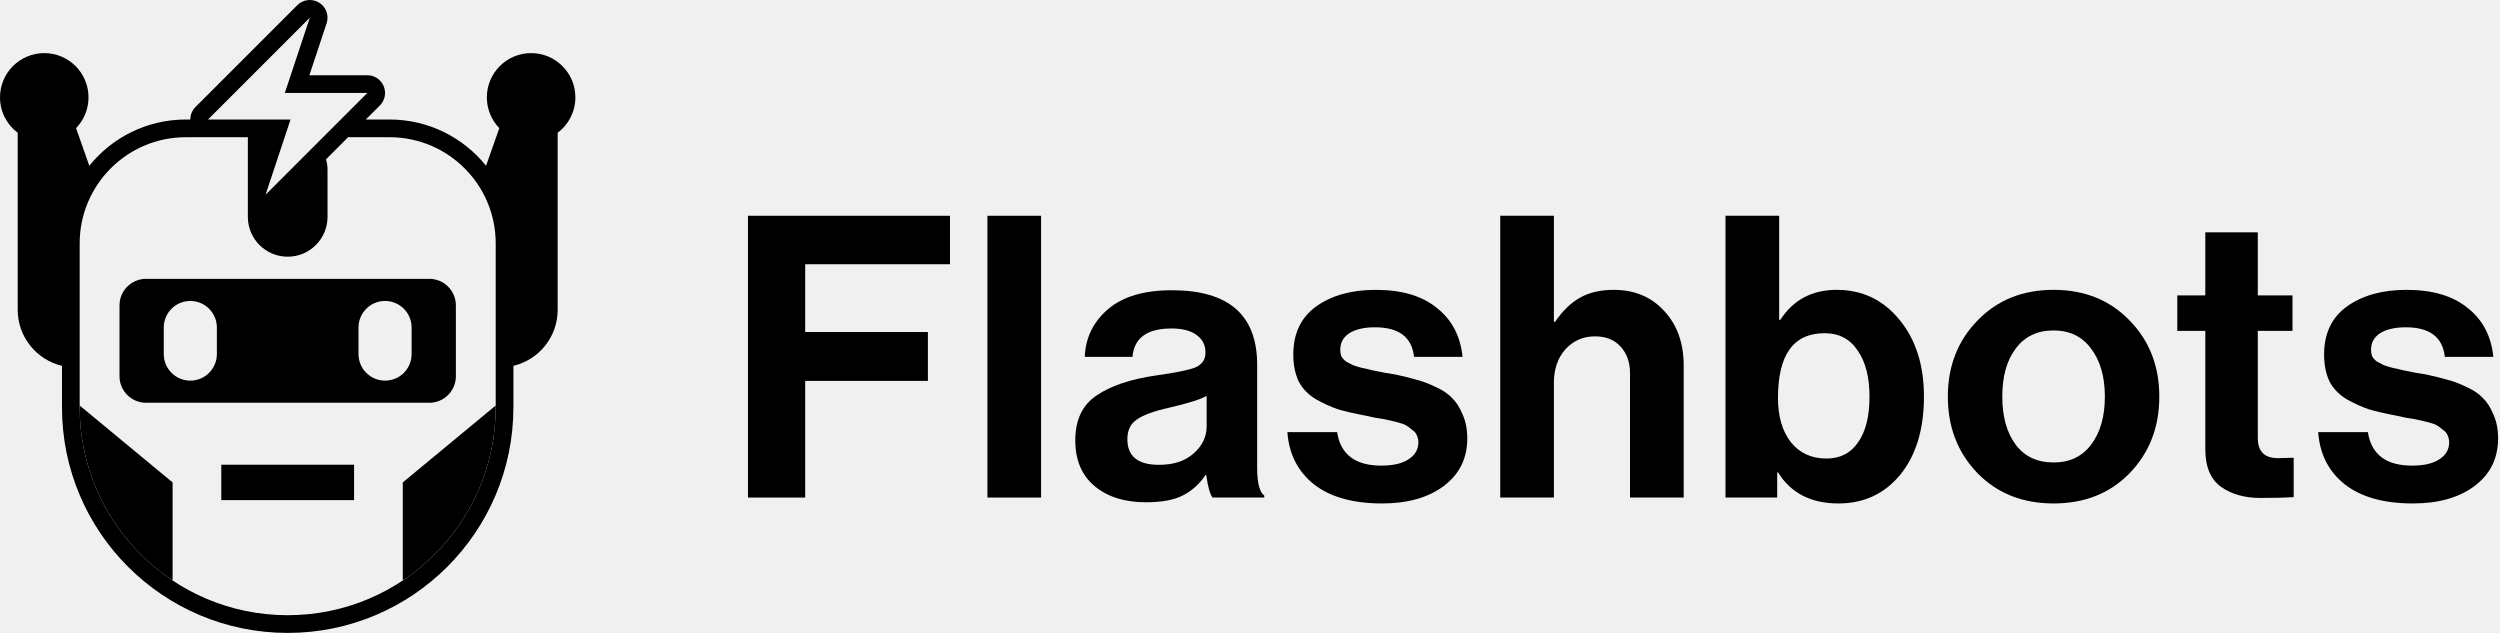
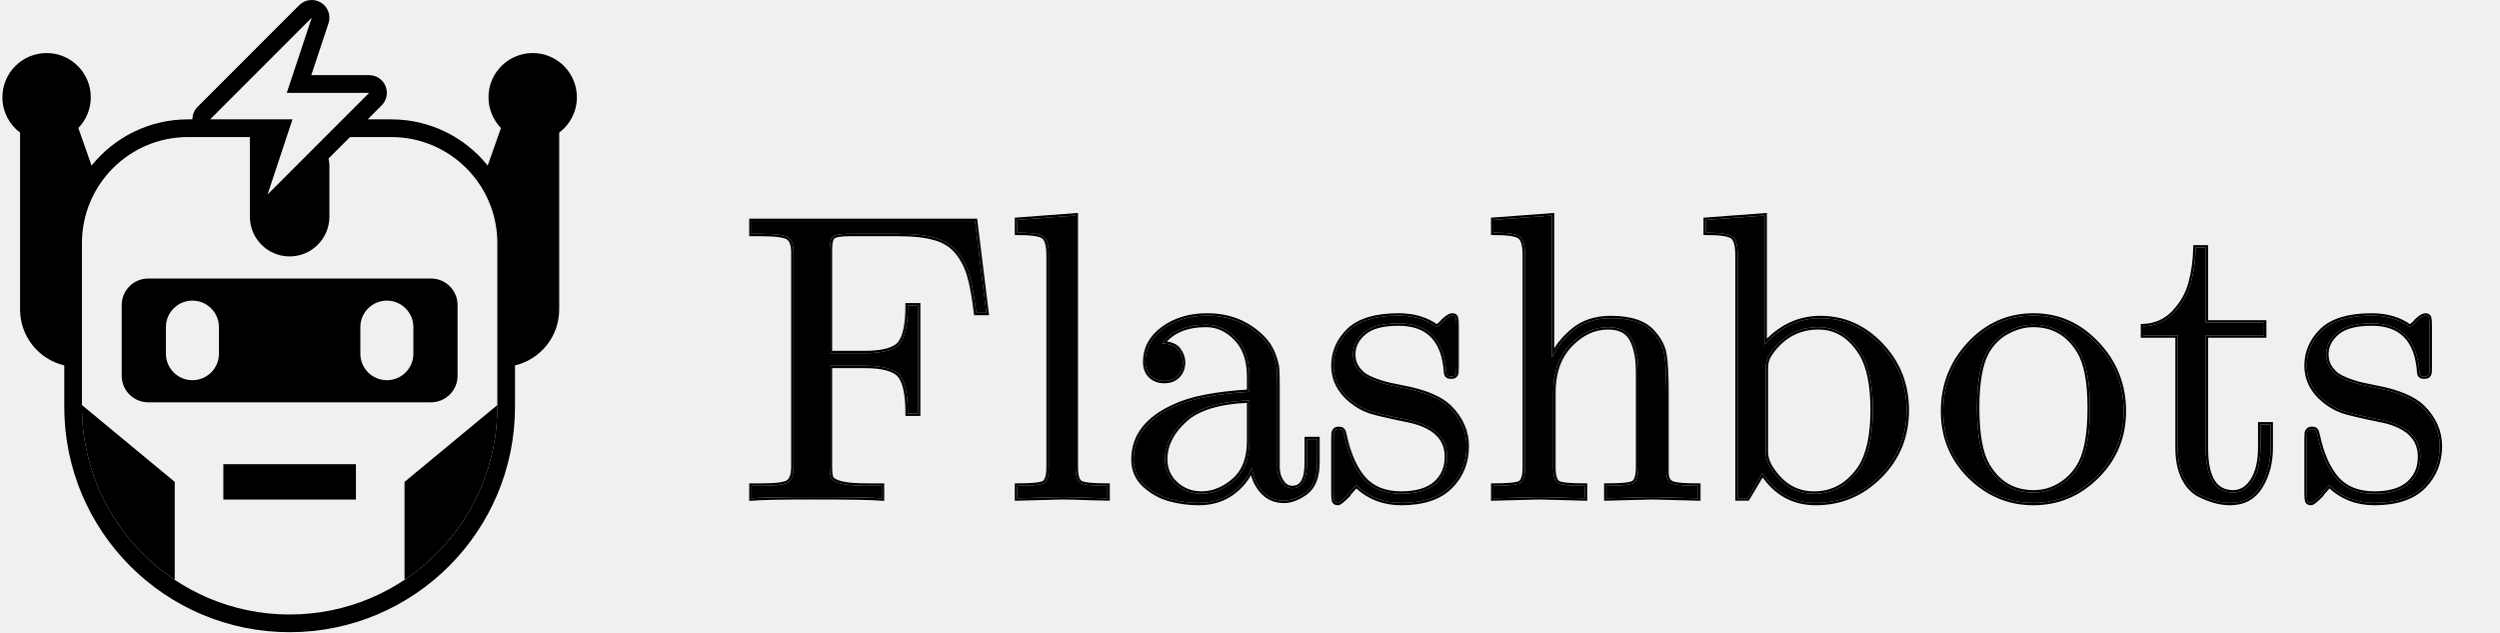
- <svg xmlns="http://www.w3.org/2000/svg" width="474" height="120" viewBox="0 0 474 120" fill="none">
-   <path d="M41.958 88.112H67.133V94.825H41.958V88.112Z" fill="black" />
-   <path fill-rule="evenodd" clip-rule="evenodd" d="M22.657 57.902C22.657 55.121 24.912 52.867 27.692 52.867H81.398C84.179 52.867 86.433 55.121 86.433 57.902V71.329C86.433 74.109 84.179 76.364 81.398 76.364H27.692C24.912 76.364 22.657 74.109 22.657 71.329V57.902ZM67.972 62.098C67.972 59.317 70.226 57.063 73.007 57.063C75.788 57.063 78.042 59.317 78.042 62.098V67.133C78.042 69.914 75.788 72.168 73.007 72.168C70.226 72.168 67.972 69.914 67.972 67.133V62.098ZM36.084 57.063C33.303 57.063 31.049 59.317 31.049 62.098V67.133C31.049 69.914 33.303 72.168 36.084 72.168C38.864 72.168 41.119 69.914 41.119 67.133V62.098C41.119 59.317 38.864 57.063 36.084 57.063Z" fill="black" />
-   <path d="M32.527 109.93C22.017 102.845 15.105 90.831 15.105 77.203V76.885L32.727 91.469V109.93H32.527Z" fill="black" />
-   <path d="M93.986 76.885V77.203C93.986 90.831 87.073 102.845 76.564 109.93H76.364V91.469L93.986 76.885Z" fill="black" />
-   <path fill-rule="evenodd" clip-rule="evenodd" d="M37.067 20.284C36.425 20.926 36.084 21.784 36.084 22.657H35.245C27.839 22.657 21.238 26.082 16.933 31.431L14.422 24.296C15.882 22.788 16.783 20.731 16.783 18.462C16.783 13.827 13.026 10.07 8.392 10.07C3.757 10.07 0 13.827 0 18.462C0 21.21 1.32 23.645 3.357 25.174V58.741C3.357 63.9 6.937 68.222 11.748 69.359V77.203C11.748 100.839 30.909 120 54.545 120C78.182 120 97.343 100.839 97.343 77.203V69.359C102.154 68.222 105.734 63.9 105.734 58.741V25.174C107.771 23.645 109.091 21.21 109.091 18.462C109.091 13.827 105.334 10.07 100.699 10.07C96.065 10.07 92.308 13.827 92.308 18.462C92.308 20.731 93.209 22.788 94.668 24.296L92.158 31.431C87.853 26.082 81.252 22.657 73.846 22.657H69.362L72.024 19.996C72.984 19.036 73.271 17.592 72.751 16.338C72.232 15.084 71.008 14.266 69.65 14.266H58.656L61.927 4.414C62.417 2.938 61.828 1.318 60.504 0.5C59.18 -0.317 57.468 -0.117 56.368 0.983L37.067 20.284ZM35.245 26.014H39.435L39.441 26.014L46.993 26.014V36.874C46.992 36.907 46.992 36.939 46.993 36.971V41.119C46.993 45.29 50.374 48.671 54.545 48.671C58.717 48.671 62.098 45.29 62.098 41.119V32.175C62.098 31.49 62 30.829 61.816 30.203L66.006 26.014H73.846C84.969 26.014 93.986 35.031 93.986 46.154V77.203C93.986 98.985 76.328 116.643 54.545 116.643C32.763 116.643 15.105 98.985 15.105 77.203V46.154C15.105 35.031 24.122 26.014 35.245 26.014ZM58.741 3.357L39.441 22.657H55.086L50.35 36.923L69.65 17.622H54.005L58.741 3.357Z" fill="black" />
-   <path d="M141.818 94.334V40.909H180.116V50.1H152.664V62.952H175.927V72.217H152.664V94.334H141.818Z" fill="black" />
-   <path d="M187.216 94.334V40.909H197.388V94.334H187.216Z" fill="black" />
-   <path d="M229.905 94.334C229.406 93.686 229.007 92.267 228.708 90.075H228.558C227.461 91.719 226.065 92.989 224.369 93.885C222.674 94.782 220.305 95.23 217.263 95.23C213.224 95.23 209.983 94.209 207.539 92.167C205.096 90.125 203.874 87.235 203.874 83.499C203.874 79.614 205.22 76.775 207.913 74.981C210.606 73.138 214.396 71.868 219.283 71.171C222.873 70.672 225.317 70.174 226.613 69.676C227.91 69.128 228.558 68.182 228.558 66.837C228.558 65.442 228.01 64.346 226.913 63.549C225.816 62.702 224.22 62.279 222.125 62.279C217.488 62.279 215.019 64.072 214.72 67.659H205.669C205.819 64.022 207.29 61.009 210.083 58.618C212.875 56.227 216.914 55.031 222.2 55.031C232.972 55.031 238.357 59.739 238.357 69.153V88.655C238.357 91.544 238.806 93.313 239.704 93.96V94.334H229.905ZM219.732 88.132C222.524 88.132 224.719 87.41 226.314 85.965C227.96 84.521 228.783 82.802 228.783 80.809V75.056C227.686 75.704 225.317 76.451 221.677 77.298C218.784 77.945 216.74 78.692 215.543 79.539C214.346 80.336 213.748 81.582 213.748 83.275C213.748 86.513 215.742 88.132 219.732 88.132Z" fill="black" />
-   <path d="M262.041 95.455C256.556 95.455 252.267 94.259 249.175 91.868C246.084 89.427 244.388 86.115 244.089 81.93H253.514C254.162 86.164 256.955 88.281 261.891 88.281C264.135 88.281 265.856 87.883 267.053 87.086C268.299 86.289 268.923 85.218 268.923 83.873C268.923 83.375 268.823 82.927 268.624 82.528C268.474 82.13 268.175 81.781 267.726 81.482C267.327 81.133 266.953 80.859 266.604 80.66C266.305 80.461 265.756 80.262 264.958 80.062C264.16 79.863 263.537 79.714 263.088 79.614C262.689 79.514 261.966 79.39 260.919 79.24C259.922 79.041 259.224 78.892 258.825 78.792C256.73 78.394 255.01 77.995 253.663 77.597C252.367 77.148 250.996 76.526 249.549 75.729C248.103 74.882 247.006 73.761 246.258 72.366C245.56 70.922 245.211 69.203 245.211 67.21C245.211 63.225 246.657 60.187 249.549 58.095C252.492 56.003 256.256 54.956 260.844 54.956C265.781 54.956 269.646 56.102 272.438 58.394C275.281 60.635 276.901 63.724 277.3 67.659H268.1C267.701 63.923 265.233 62.055 260.695 62.055C258.65 62.055 257.029 62.428 255.833 63.176C254.686 63.923 254.112 64.969 254.112 66.314C254.112 66.762 254.187 67.186 254.337 67.584C254.536 67.933 254.835 68.257 255.234 68.555C255.683 68.805 256.107 69.029 256.506 69.228C256.905 69.377 257.478 69.552 258.226 69.751C258.974 69.9 259.623 70.05 260.171 70.199C260.72 70.299 261.468 70.448 262.415 70.648C263.363 70.797 264.111 70.922 264.659 71.021C266.255 71.37 267.551 71.694 268.549 71.993C269.596 72.242 270.793 72.69 272.139 73.338C273.486 73.935 274.533 74.633 275.281 75.43C276.079 76.177 276.752 77.223 277.3 78.568C277.899 79.863 278.198 81.382 278.198 83.126C278.198 86.912 276.702 89.925 273.71 92.167C270.768 94.359 266.878 95.455 262.041 95.455Z" fill="black" />
-   <path d="M294.618 40.909V61.009H294.842C296.289 58.917 297.859 57.397 299.555 56.451C301.3 55.455 303.445 54.956 305.988 54.956C309.927 54.956 313.119 56.301 315.562 58.991C318.006 61.632 319.227 65.069 319.227 69.303V94.334H309.055V70.797C309.055 68.705 308.456 67.011 307.259 65.716C306.112 64.421 304.492 63.773 302.397 63.773C300.153 63.773 298.283 64.595 296.787 66.239C295.341 67.883 294.618 70 294.618 72.59V94.334H284.445V40.909H294.618Z" fill="black" />
-   <path d="M348.549 95.455C343.363 95.455 339.548 93.487 337.104 89.552H336.955V94.334H327.156V40.909H337.329V60.635H337.553C339.997 56.849 343.562 54.956 348.25 54.956C353.087 54.956 357.051 56.849 360.143 60.635C363.235 64.371 364.781 69.228 364.781 75.206C364.781 81.382 363.285 86.314 360.293 90C357.301 93.636 353.386 95.455 348.549 95.455ZM346.305 86.936C348.898 86.936 350.893 85.915 352.289 83.873C353.735 81.831 354.458 78.942 354.458 75.206C354.458 71.519 353.71 68.605 352.214 66.463C350.768 64.272 348.674 63.176 345.931 63.176C340.047 63.176 337.104 67.26 337.104 75.43C337.104 78.966 337.927 81.781 339.573 83.873C341.218 85.915 343.462 86.936 346.305 86.936Z" fill="black" />
-   <path d="M403.795 89.701C400.055 93.537 395.242 95.455 389.358 95.455C383.474 95.455 378.662 93.537 374.922 89.701C371.182 85.816 369.311 80.984 369.311 75.206C369.311 69.427 371.182 64.62 374.922 60.785C378.662 56.899 383.474 54.956 389.358 54.956C395.242 54.956 400.055 56.899 403.795 60.785C407.535 64.62 409.405 69.427 409.405 75.206C409.405 80.984 407.535 85.816 403.795 89.701ZM389.358 87.684C392.4 87.684 394.769 86.563 396.464 84.321C398.209 82.03 399.082 78.991 399.082 75.206C399.082 71.42 398.209 68.381 396.464 66.09C394.769 63.798 392.4 62.653 389.358 62.653C386.266 62.653 383.873 63.798 382.177 66.09C380.482 68.331 379.634 71.37 379.634 75.206C379.634 78.991 380.482 82.03 382.177 84.321C383.873 86.563 386.266 87.684 389.358 87.684Z" fill="black" />
-   <path d="M412.817 62.727V56.003H418.128V44.047H428.076V56.003H434.659V62.727H428.076V83.051C428.076 85.592 429.348 86.862 431.891 86.862L434.883 86.787V94.259C433.337 94.359 431.218 94.409 428.525 94.409C425.583 94.409 423.115 93.711 421.12 92.316C419.125 90.872 418.128 88.506 418.128 85.218V62.727H412.817Z" fill="black" />
-   <path d="M457.479 95.455C451.994 95.455 447.705 94.259 444.613 91.868C441.521 89.427 439.826 86.115 439.527 81.93H448.952C449.6 86.164 452.393 88.281 457.329 88.281C459.573 88.281 461.294 87.883 462.491 87.086C463.737 86.289 464.361 85.218 464.361 83.873C464.361 83.375 464.261 82.927 464.061 82.528C463.912 82.13 463.613 81.781 463.164 81.482C462.765 81.133 462.391 80.859 462.042 80.66C461.743 80.461 461.194 80.262 460.396 80.062C459.598 79.863 458.975 79.714 458.526 79.614C458.127 79.514 457.404 79.39 456.357 79.24C455.36 79.041 454.661 78.892 454.263 78.792C452.168 78.394 450.448 77.995 449.101 77.597C447.805 77.148 446.433 76.526 444.987 75.729C443.541 74.882 442.444 73.761 441.696 72.366C440.998 70.922 440.649 69.203 440.649 67.21C440.649 63.225 442.095 60.187 444.987 58.095C447.929 56.003 451.694 54.956 456.282 54.956C461.219 54.956 465.084 56.102 467.876 58.394C470.719 60.635 472.339 63.724 472.738 67.659H463.538C463.139 63.923 460.67 62.055 456.133 62.055C454.088 62.055 452.467 62.428 451.27 63.176C450.124 63.923 449.55 64.969 449.55 66.314C449.55 66.762 449.625 67.186 449.775 67.584C449.974 67.933 450.273 68.257 450.672 68.555C451.121 68.805 451.545 69.029 451.944 69.228C452.343 69.377 452.916 69.552 453.664 69.751C454.412 69.9 455.06 70.05 455.609 70.199C456.157 70.299 456.905 70.448 457.853 70.648C458.8 70.797 459.548 70.922 460.097 71.021C461.693 71.37 462.989 71.694 463.987 71.993C465.034 72.242 466.231 72.69 467.577 73.338C468.923 73.935 469.971 74.633 470.719 75.43C471.517 76.177 472.19 77.223 472.738 78.568C473.337 79.863 473.636 81.382 473.636 83.126C473.636 86.912 472.14 89.925 469.148 92.167C466.206 94.359 462.316 95.455 457.479 95.455Z" fill="black" />
+ <svg xmlns="http://www.w3.org/2000/svg" width="522" height="132" viewBox="0 0 522 132" fill="none">
+   <path d="M46.654 96.923H74.346V104.308H46.654V96.923Z" fill="black" />
+   <path fill-rule="evenodd" clip-rule="evenodd" d="M25.423 63.693C25.423 60.634 27.903 58.154 30.962 58.154H90.038C93.097 58.154 95.577 60.634 95.577 63.693V78.462C95.577 81.52 93.097 84 90.038 84H30.962C27.903 84 25.423 81.52 25.423 78.462V63.693ZM75.269 68.308C75.269 65.249 77.749 62.769 80.808 62.769C83.867 62.769 86.346 65.249 86.346 68.308V73.846C86.346 76.905 83.867 79.385 80.808 79.385C77.749 79.385 75.269 76.905 75.269 73.846V68.308ZM40.192 62.769C37.133 62.769 34.654 65.249 34.654 68.308V73.846C34.654 76.905 37.133 79.385 40.192 79.385C43.251 79.385 45.731 76.905 45.731 73.846V68.308C45.731 65.249 43.251 62.769 40.192 62.769Z" fill="black" />
+   <path d="M36.28 120.923C24.719 113.13 17.115 99.915 17.115 84.923V84.573L36.5 100.616V120.923H36.28Z" fill="black" />
+   <path d="M103.885 84.573V84.923C103.885 99.915 96.281 113.13 84.72 120.923H84.5V100.616L103.885 84.573Z" fill="black" />
+   <path fill-rule="evenodd" clip-rule="evenodd" d="M41.274 22.312C40.568 23.018 40.192 23.963 40.192 24.923H39.269C31.123 24.923 23.862 28.691 19.126 34.574L16.365 26.726C17.97 25.066 18.962 22.805 18.962 20.308C18.962 15.21 14.829 11.077 9.731 11.077C4.633 11.077 0.5 15.21 0.5 20.308C0.5 23.331 1.952 26.01 4.192 27.692V64.615C4.192 70.29 8.131 75.044 13.423 76.294V84.923C13.423 110.923 34.5 132 60.5 132C86.5 132 107.577 110.923 107.577 84.923V76.294C112.869 75.044 116.808 70.29 116.808 64.615V27.692C119.048 26.01 120.5 23.331 120.5 20.308C120.5 15.21 116.367 11.077 111.269 11.077C106.171 11.077 102.038 15.21 102.038 20.308C102.038 22.805 103.03 25.066 104.635 26.726L101.874 34.574C97.138 28.691 89.877 24.923 81.731 24.923H76.799L79.726 21.996C80.782 20.94 81.098 19.352 80.527 17.972C79.955 16.592 78.609 15.692 77.115 15.692H65.022L68.62 4.856C69.159 3.232 68.511 1.449 67.055 0.55C65.598 -0.349 63.715 -0.129 62.505 1.082L41.274 22.312ZM39.269 28.616H43.879L43.885 28.616L52.192 28.616V40.562C52.192 40.597 52.192 40.633 52.192 40.668V45.231C52.192 49.819 55.912 53.539 60.5 53.539C65.088 53.539 68.808 49.819 68.808 45.231V34.692C68.808 34.144 68.745 33.609 68.625 33.097L73.106 28.616H81.731C93.966 28.616 103.885 38.534 103.885 50.769V84.923C103.885 108.884 84.461 128.308 60.5 128.308C36.539 128.308 17.115 108.884 17.115 84.923V50.769C17.115 38.534 27.034 28.616 39.269 28.616ZM65.115 3.692L43.885 24.923H61.095L55.885 40.615L77.115 19.385H59.905L65.115 3.692Z" fill="black" />
+   <mask id="path-6-outside-1_33_4085" maskUnits="userSpaceOnUse" x="156" y="44" width="355" height="62" fill="black">
+     <rect fill="white" x="156" y="44" width="355" height="62" />
+     <path d="M157 104.044V101.427H159.034C162.107 101.427 163.989 101.177 164.681 100.679C165.401 100.152 165.76 99.058 165.76 97.396V52.812C165.76 51.177 165.401 50.111 164.681 49.612C163.961 49.086 162.079 48.823 159.034 48.823H157V46.163H203.667L206.033 65.319H203.916C203.528 62.078 203.072 59.543 202.546 57.715C202.047 55.859 201.217 54.197 200.055 52.729C198.892 51.26 197.328 50.249 195.363 49.695C193.425 49.114 190.865 48.823 187.682 48.823H177.469C175.531 48.823 174.355 49.031 173.939 49.446C173.524 49.834 173.317 50.762 173.317 52.23V73.754H180.624C184.471 73.754 186.935 73.061 188.014 71.676C189.094 70.291 189.633 67.659 189.633 63.781H191.751V86.344H189.633C189.633 82.438 189.094 79.806 188.014 78.449C186.935 77.064 184.471 76.371 180.624 76.371H173.317V97.313C173.317 98.504 173.414 99.335 173.607 99.806C173.801 100.249 174.493 100.637 175.683 100.97C176.873 101.274 178.769 101.427 181.371 101.427H184.195V104.044C182.146 103.878 177.386 103.795 169.912 103.795C163.297 103.795 158.993 103.878 157 104.044Z" />
+     <path d="M212.469 104.044V101.427C215.486 101.427 217.34 101.247 218.032 100.886C218.724 100.499 219.07 99.391 219.07 97.562V53.31C219.07 51.205 218.696 49.889 217.949 49.363C217.229 48.837 215.402 48.574 212.469 48.574V45.914L224.675 45V97.562C224.675 99.391 225.035 100.499 225.754 100.886C226.474 101.247 228.329 101.427 231.318 101.427V104.044C230.626 104.044 229.56 104.017 228.121 103.961C226.682 103.906 225.436 103.864 224.384 103.837C223.332 103.809 222.502 103.795 221.893 103.795C221.229 103.795 218.087 103.878 212.469 104.044Z" />
+     <path d="M236.798 95.942C236.798 91.122 239.635 87.438 245.31 84.889C248.714 83.255 253.932 82.23 260.962 81.814V78.698C260.962 75.18 260.035 72.493 258.18 70.637C256.353 68.754 254.278 67.812 251.952 67.812C247.801 67.812 244.728 69.114 242.735 71.718C244.424 71.773 245.572 72.23 246.181 73.089C246.79 73.92 247.095 74.765 247.095 75.623C247.095 76.759 246.735 77.701 246.015 78.449C245.323 79.169 244.382 79.529 243.192 79.529C242.057 79.529 241.116 79.183 240.369 78.49C239.622 77.77 239.248 76.787 239.248 75.54C239.248 72.77 240.493 70.471 242.985 68.643C245.503 66.814 248.548 65.9 252.119 65.9C256.769 65.9 260.644 67.465 263.744 70.596C264.712 71.565 265.432 72.673 265.903 73.92C266.401 75.166 266.678 76.205 266.733 77.036C266.788 77.839 266.816 79.044 266.816 80.651V97.645C266.816 97.978 266.871 98.421 266.982 98.975C267.093 99.529 267.397 100.166 267.896 100.886C268.421 101.579 269.113 101.925 269.971 101.925C272.02 101.925 273.03 100.111 273.002 96.482V91.704H275.161V96.482C275.161 99.501 274.359 101.607 272.753 102.798C271.175 103.961 269.653 104.543 268.186 104.543C266.304 104.543 264.768 103.85 263.578 102.465C262.387 101.08 261.709 99.446 261.543 97.562C260.685 99.723 259.274 101.51 257.308 102.922C255.371 104.308 253.073 105 250.416 105C248.368 105 246.375 104.737 244.438 104.211C242.528 103.712 240.77 102.756 239.165 101.344C237.587 99.903 236.798 98.103 236.798 95.942ZM243.358 95.859C243.358 97.964 244.106 99.695 245.6 101.053C247.095 102.41 248.894 103.089 250.998 103.089C253.378 103.089 255.634 102.175 257.765 100.346C259.896 98.49 260.962 95.748 260.962 92.119V83.601C254.679 83.823 250.167 85.194 247.427 87.715C244.714 90.208 243.358 92.922 243.358 95.859Z" />
+     <path d="M278.566 102.922V91.704C278.566 91.067 278.58 90.637 278.607 90.416C278.635 90.194 278.732 90 278.898 89.834C279.064 89.668 279.313 89.585 279.645 89.585C280.033 89.585 280.296 89.668 280.434 89.834C280.6 90 280.739 90.402 280.849 91.039C281.707 94.945 283.05 97.936 284.877 100.014C286.731 102.064 289.333 103.089 292.682 103.089C295.865 103.089 298.259 102.382 299.865 100.97C301.47 99.557 302.273 97.687 302.273 95.36C302.273 91.205 299.325 88.601 293.429 87.549C290.025 86.856 287.617 86.288 286.205 85.845C284.793 85.374 283.465 84.626 282.219 83.601C279.784 81.607 278.566 79.197 278.566 76.371C278.566 73.546 279.631 71.094 281.763 69.017C283.922 66.939 287.381 65.9 292.142 65.9C295.325 65.9 297.996 66.704 300.155 68.31C300.792 67.812 301.276 67.355 301.608 66.939C302.356 66.247 302.923 65.9 303.311 65.9C303.754 65.9 304.016 66.053 304.1 66.357C304.183 66.634 304.224 67.175 304.224 67.978V76.537C304.224 77.175 304.21 77.604 304.183 77.826C304.155 78.047 304.058 78.241 303.892 78.407C303.726 78.546 303.463 78.615 303.103 78.615C302.466 78.615 302.134 78.352 302.107 77.826C301.664 70.956 298.342 67.521 292.142 67.521C288.793 67.521 286.371 68.172 284.877 69.474C283.382 70.748 282.635 72.258 282.635 74.003C282.635 74.972 282.856 75.831 283.299 76.579C283.769 77.299 284.295 77.881 284.877 78.324C285.485 78.74 286.344 79.155 287.451 79.571C288.558 79.959 289.444 80.222 290.108 80.36C290.8 80.499 291.796 80.706 293.097 80.983C297.637 81.842 300.861 83.2 302.771 85.055C305.151 87.438 306.342 90.139 306.342 93.158C306.342 96.51 305.207 99.321 302.937 101.593C300.667 103.864 297.249 105 292.682 105C289.001 105 285.873 103.767 283.299 101.302C282.967 101.634 282.676 101.953 282.427 102.258C282.178 102.535 281.998 102.729 281.887 102.839C281.804 102.95 281.749 103.047 281.721 103.13C281.693 103.186 281.652 103.241 281.597 103.296C280.462 104.432 279.756 105 279.479 105C279.036 105 278.773 104.848 278.69 104.543C278.607 104.266 278.566 103.726 278.566 102.922Z" />
+     <path d="M311.946 104.044V101.427C314.963 101.427 316.818 101.247 317.51 100.886C318.202 100.499 318.548 99.391 318.548 97.562V53.31C318.548 51.205 318.174 49.889 317.427 49.363C316.707 48.837 314.88 48.574 311.946 48.574V45.914L324.153 45V74.585H324.236C325.149 72.535 326.63 70.665 328.678 68.975C330.727 67.285 333.328 66.441 336.484 66.441C340.746 66.441 343.722 67.493 345.41 69.598C346.656 71.011 347.403 72.507 347.652 74.086C347.929 75.665 348.067 78.504 348.067 82.604V98.85C348.123 100.042 348.607 100.776 349.521 101.053C350.434 101.302 352.164 101.427 354.71 101.427V104.044C348.926 103.878 345.742 103.795 345.161 103.795C344.718 103.795 341.521 103.878 335.57 104.044V101.427C338.587 101.427 340.442 101.247 341.134 100.886C341.854 100.499 342.213 99.391 342.213 97.562V77.742C342.213 74.862 341.771 72.576 340.885 70.886C339.999 69.169 338.338 68.31 335.903 68.31C332.969 68.31 330.325 69.543 327.973 72.008C325.62 74.474 324.444 77.784 324.444 81.939V97.562C324.444 99.391 324.79 100.499 325.481 100.886C326.201 101.247 328.056 101.427 331.045 101.427V104.044C325.26 103.878 322.091 103.795 321.537 103.795C321.094 103.795 317.897 103.878 311.946 104.044Z" />
+     <path d="M356.33 48.574V45.914L368.578 45V71.967C371.871 68.283 375.76 66.441 380.244 66.441C385.116 66.441 389.337 68.31 392.907 72.05C396.478 75.79 398.263 80.332 398.263 85.679C398.263 91.08 396.395 95.651 392.658 99.391C388.922 103.13 384.465 105 379.289 105C374.584 105 370.875 102.922 368.162 98.767C366.169 102.23 365.145 103.989 365.09 104.044H362.973V53.31C362.973 51.205 362.599 49.889 361.852 49.363C361.104 48.837 359.264 48.574 356.33 48.574ZM368.827 94.363C368.827 95.554 369.228 96.745 370.031 97.936C372.273 101.371 375.22 103.089 378.874 103.089C378.902 103.089 378.929 103.089 378.957 103.089C382.915 103.089 386.126 101.274 388.589 97.645C390.333 94.931 391.205 90.914 391.205 85.596C391.205 80.332 390.389 76.385 388.755 73.754C386.486 70.125 383.51 68.31 379.829 68.31C375.677 68.31 372.328 70.125 369.782 73.754C369.145 74.668 368.827 75.693 368.827 76.828V94.363Z" />
+     <path d="M411.508 99.474C407.771 95.762 405.903 91.219 405.903 85.845C405.903 80.443 407.729 75.776 411.383 71.842C415.064 67.881 419.534 65.9 424.793 65.9C429.942 65.9 434.356 67.867 438.038 71.801C441.747 75.706 443.601 80.388 443.601 85.845C443.601 91.191 441.733 95.72 437.996 99.432C434.287 103.144 429.859 105 424.71 105C419.673 105 415.272 103.158 411.508 99.474ZM412.961 85.139C412.961 90.651 413.68 94.654 415.12 97.147C417.334 100.942 420.559 102.839 424.793 102.839C426.897 102.839 428.821 102.272 430.564 101.136C432.336 100 433.706 98.477 434.675 96.565C435.92 94.072 436.543 90.263 436.543 85.139C436.543 79.681 435.796 75.748 434.301 73.338C432.087 69.654 428.89 67.812 424.71 67.812C422.884 67.812 421.071 68.296 419.271 69.266C417.5 70.208 416.075 71.621 414.995 73.504C413.639 75.997 412.961 79.875 412.961 85.139Z" />
+     <path d="M447.67 70.014V68.144C450.272 68.033 452.431 67.064 454.147 65.236C455.891 63.38 457.053 61.316 457.634 59.044C458.243 56.773 458.575 54.321 458.631 51.69H460.748V67.355H472.913V70.014H460.748V93.657C460.748 99.778 462.658 102.839 466.478 102.839C468.111 102.839 469.467 102.008 470.547 100.346C471.626 98.657 472.166 96.316 472.166 93.324V88.629H474.283V93.49C474.283 96.565 473.577 99.252 472.166 101.551C470.754 103.85 468.651 105 465.855 105C464.831 105 463.807 104.862 462.783 104.585C461.786 104.335 460.624 103.878 459.295 103.213C457.994 102.521 456.929 101.344 456.098 99.681C455.296 97.992 454.894 95.928 454.894 93.49V70.014H447.67Z" />
+     <path d="M481.84 102.922V91.704C481.84 91.067 481.853 90.637 481.881 90.416C481.909 90.194 482.006 90 482.172 89.834C482.338 89.668 482.587 89.585 482.919 89.585C483.307 89.585 483.57 89.668 483.708 89.834C483.874 90 484.012 90.402 484.123 91.039C484.981 94.945 486.324 97.936 488.15 100.014C490.005 102.064 492.607 103.089 495.956 103.089C499.139 103.089 501.533 102.382 503.139 100.97C504.744 99.557 505.547 97.687 505.547 95.36C505.547 91.205 502.599 88.601 496.703 87.549C493.299 86.856 490.891 86.288 489.479 85.845C488.067 85.374 486.739 84.626 485.493 83.601C483.057 81.607 481.84 79.197 481.84 76.371C481.84 73.546 482.905 71.094 485.037 69.017C487.195 66.939 490.655 65.9 495.416 65.9C498.599 65.9 501.27 66.704 503.429 68.31C504.066 67.812 504.55 67.355 504.882 66.939C505.63 66.247 506.197 65.9 506.585 65.9C507.027 65.9 507.29 66.053 507.373 66.357C507.456 66.634 507.498 67.175 507.498 67.978V76.537C507.498 77.175 507.484 77.604 507.456 77.826C507.429 78.047 507.332 78.241 507.166 78.407C507 78.546 506.737 78.615 506.377 78.615C505.74 78.615 505.408 78.352 505.381 77.826C504.938 70.956 501.616 67.521 495.416 67.521C492.067 67.521 489.645 68.172 488.15 69.474C486.656 70.748 485.908 72.258 485.908 74.003C485.908 74.972 486.13 75.831 486.573 76.579C487.043 77.299 487.569 77.881 488.15 78.324C488.759 78.74 489.617 79.155 490.725 79.571C491.832 79.959 492.717 80.222 493.382 80.36C494.074 80.499 495.07 80.706 496.371 80.983C500.91 81.842 504.135 83.2 506.045 85.055C508.425 87.438 509.615 90.139 509.615 93.158C509.615 96.51 508.481 99.321 506.211 101.593C503.941 103.864 500.523 105 495.956 105C492.275 105 489.147 103.767 486.573 101.302C486.241 101.634 485.95 101.953 485.701 102.258C485.452 102.535 485.272 102.729 485.161 102.839C485.078 102.95 485.023 103.047 484.995 103.13C484.967 103.186 484.926 103.241 484.87 103.296C483.736 104.432 483.03 105 482.753 105C482.31 105 482.047 104.848 481.964 104.543C481.881 104.266 481.84 103.726 481.84 102.922Z" />
+   </mask>
+   <path d="M157 104.044V101.427H159.034C162.107 101.427 163.989 101.177 164.681 100.679C165.401 100.152 165.76 99.058 165.76 97.396V52.812C165.76 51.177 165.401 50.111 164.681 49.612C163.961 49.086 162.079 48.823 159.034 48.823H157V46.163H203.667L206.033 65.319H203.916C203.528 62.078 203.072 59.543 202.546 57.715C202.047 55.859 201.217 54.197 200.055 52.729C198.892 51.26 197.328 50.249 195.363 49.695C193.425 49.114 190.865 48.823 187.682 48.823H177.469C175.531 48.823 174.355 49.031 173.939 49.446C173.524 49.834 173.317 50.762 173.317 52.23V73.754H180.624C184.471 73.754 186.935 73.061 188.014 71.676C189.094 70.291 189.633 67.659 189.633 63.781H191.751V86.344H189.633C189.633 82.438 189.094 79.806 188.014 78.449C186.935 77.064 184.471 76.371 180.624 76.371H173.317V97.313C173.317 98.504 173.414 99.335 173.607 99.806C173.801 100.249 174.493 100.637 175.683 100.97C176.873 101.274 178.769 101.427 181.371 101.427H184.195V104.044C182.146 103.878 177.386 103.795 169.912 103.795C163.297 103.795 158.993 103.878 157 104.044Z" fill="black" />
+   <path d="M212.469 104.044V101.427C215.486 101.427 217.34 101.247 218.032 100.886C218.724 100.499 219.07 99.391 219.07 97.562V53.31C219.07 51.205 218.696 49.889 217.949 49.363C217.229 48.837 215.402 48.574 212.469 48.574V45.914L224.675 45V97.562C224.675 99.391 225.035 100.499 225.754 100.886C226.474 101.247 228.329 101.427 231.318 101.427V104.044C230.626 104.044 229.56 104.017 228.121 103.961C226.682 103.906 225.436 103.864 224.384 103.837C223.332 103.809 222.502 103.795 221.893 103.795C221.229 103.795 218.087 103.878 212.469 104.044Z" fill="black" />
+   <path d="M236.798 95.942C236.798 91.122 239.635 87.438 245.31 84.889C248.714 83.255 253.932 82.23 260.962 81.814V78.698C260.962 75.18 260.035 72.493 258.18 70.637C256.353 68.754 254.278 67.812 251.952 67.812C247.801 67.812 244.728 69.114 242.735 71.718C244.424 71.773 245.572 72.23 246.181 73.089C246.79 73.92 247.095 74.765 247.095 75.623C247.095 76.759 246.735 77.701 246.015 78.449C245.323 79.169 244.382 79.529 243.192 79.529C242.057 79.529 241.116 79.183 240.369 78.49C239.622 77.77 239.248 76.787 239.248 75.54C239.248 72.77 240.493 70.471 242.985 68.643C245.503 66.814 248.548 65.9 252.119 65.9C256.769 65.9 260.644 67.465 263.744 70.596C264.712 71.565 265.432 72.673 265.903 73.92C266.401 75.166 266.678 76.205 266.733 77.036C266.788 77.839 266.816 79.044 266.816 80.651V97.645C266.816 97.978 266.871 98.421 266.982 98.975C267.093 99.529 267.397 100.166 267.896 100.886C268.421 101.579 269.113 101.925 269.971 101.925C272.02 101.925 273.03 100.111 273.002 96.482V91.704H275.161V96.482C275.161 99.501 274.359 101.607 272.753 102.798C271.175 103.961 269.653 104.543 268.186 104.543C266.304 104.543 264.768 103.85 263.578 102.465C262.387 101.08 261.709 99.446 261.543 97.562C260.685 99.723 259.274 101.51 257.308 102.922C255.371 104.308 253.073 105 250.416 105C248.368 105 246.375 104.737 244.438 104.211C242.528 103.712 240.77 102.756 239.165 101.344C237.587 99.903 236.798 98.103 236.798 95.942ZM243.358 95.859C243.358 97.964 244.106 99.695 245.6 101.053C247.095 102.41 248.894 103.089 250.998 103.089C253.378 103.089 255.634 102.175 257.765 100.346C259.896 98.49 260.962 95.748 260.962 92.119V83.601C254.679 83.823 250.167 85.194 247.427 87.715C244.714 90.208 243.358 92.922 243.358 95.859Z" fill="black" />
+   <path d="M278.566 102.922V91.704C278.566 91.067 278.58 90.637 278.607 90.416C278.635 90.194 278.732 90 278.898 89.834C279.064 89.668 279.313 89.585 279.645 89.585C280.033 89.585 280.296 89.668 280.434 89.834C280.6 90 280.739 90.402 280.849 91.039C281.707 94.945 283.05 97.936 284.877 100.014C286.731 102.064 289.333 103.089 292.682 103.089C295.865 103.089 298.259 102.382 299.865 100.97C301.47 99.557 302.273 97.687 302.273 95.36C302.273 91.205 299.325 88.601 293.429 87.549C290.025 86.856 287.617 86.288 286.205 85.845C284.793 85.374 283.465 84.626 282.219 83.601C279.784 81.607 278.566 79.197 278.566 76.371C278.566 73.546 279.631 71.094 281.763 69.017C283.922 66.939 287.381 65.9 292.142 65.9C295.325 65.9 297.996 66.704 300.155 68.31C300.792 67.812 301.276 67.355 301.608 66.939C302.356 66.247 302.923 65.9 303.311 65.9C303.754 65.9 304.016 66.053 304.1 66.357C304.183 66.634 304.224 67.175 304.224 67.978V76.537C304.224 77.175 304.21 77.604 304.183 77.826C304.155 78.047 304.058 78.241 303.892 78.407C303.726 78.546 303.463 78.615 303.103 78.615C302.466 78.615 302.134 78.352 302.107 77.826C301.664 70.956 298.342 67.521 292.142 67.521C288.793 67.521 286.371 68.172 284.877 69.474C283.382 70.748 282.635 72.258 282.635 74.003C282.635 74.972 282.856 75.831 283.299 76.579C283.769 77.299 284.295 77.881 284.877 78.324C285.485 78.74 286.344 79.155 287.451 79.571C288.558 79.959 289.444 80.222 290.108 80.36C290.8 80.499 291.796 80.706 293.097 80.983C297.637 81.842 300.861 83.2 302.771 85.055C305.151 87.438 306.342 90.139 306.342 93.158C306.342 96.51 305.207 99.321 302.937 101.593C300.667 103.864 297.249 105 292.682 105C289.001 105 285.873 103.767 283.299 101.302C282.967 101.634 282.676 101.953 282.427 102.258C282.178 102.535 281.998 102.729 281.887 102.839C281.804 102.95 281.749 103.047 281.721 103.13C281.693 103.186 281.652 103.241 281.597 103.296C280.462 104.432 279.756 105 279.479 105C279.036 105 278.773 104.848 278.69 104.543C278.607 104.266 278.566 103.726 278.566 102.922Z" fill="black" />
+   <path d="M311.946 104.044V101.427C314.963 101.427 316.818 101.247 317.51 100.886C318.202 100.499 318.548 99.391 318.548 97.562V53.31C318.548 51.205 318.174 49.889 317.427 49.363C316.707 48.837 314.88 48.574 311.946 48.574V45.914L324.153 45V74.585H324.236C325.149 72.535 326.63 70.665 328.678 68.975C330.727 67.285 333.328 66.441 336.484 66.441C340.746 66.441 343.722 67.493 345.41 69.598C346.656 71.011 347.403 72.507 347.652 74.086C347.929 75.665 348.067 78.504 348.067 82.604V98.85C348.123 100.042 348.607 100.776 349.521 101.053C350.434 101.302 352.164 101.427 354.71 101.427V104.044C348.926 103.878 345.742 103.795 345.161 103.795C344.718 103.795 341.521 103.878 335.57 104.044V101.427C338.587 101.427 340.442 101.247 341.134 100.886C341.854 100.499 342.213 99.391 342.213 97.562V77.742C342.213 74.862 341.771 72.576 340.885 70.886C339.999 69.169 338.338 68.31 335.903 68.31C332.969 68.31 330.325 69.543 327.973 72.008C325.62 74.474 324.444 77.784 324.444 81.939V97.562C324.444 99.391 324.79 100.499 325.481 100.886C326.201 101.247 328.056 101.427 331.045 101.427V104.044C325.26 103.878 322.091 103.795 321.537 103.795C321.094 103.795 317.897 103.878 311.946 104.044Z" fill="black" />
+   <path d="M356.33 48.574V45.914L368.578 45V71.967C371.871 68.283 375.76 66.441 380.244 66.441C385.116 66.441 389.337 68.31 392.907 72.05C396.478 75.79 398.263 80.332 398.263 85.679C398.263 91.08 396.395 95.651 392.658 99.391C388.922 103.13 384.465 105 379.289 105C374.584 105 370.875 102.922 368.162 98.767C366.169 102.23 365.145 103.989 365.09 104.044H362.973V53.31C362.973 51.205 362.599 49.889 361.852 49.363C361.104 48.837 359.264 48.574 356.33 48.574ZM368.827 94.363C368.827 95.554 369.228 96.745 370.031 97.936C372.273 101.371 375.22 103.089 378.874 103.089C378.902 103.089 378.929 103.089 378.957 103.089C382.915 103.089 386.126 101.274 388.589 97.645C390.333 94.931 391.205 90.914 391.205 85.596C391.205 80.332 390.389 76.385 388.755 73.754C386.486 70.125 383.51 68.31 379.829 68.31C375.677 68.31 372.328 70.125 369.782 73.754C369.145 74.668 368.827 75.693 368.827 76.828V94.363Z" fill="black" />
+   <path d="M411.508 99.474C407.771 95.762 405.903 91.219 405.903 85.845C405.903 80.443 407.729 75.776 411.383 71.842C415.064 67.881 419.534 65.9 424.793 65.9C429.942 65.9 434.356 67.867 438.038 71.801C441.747 75.706 443.601 80.388 443.601 85.845C443.601 91.191 441.733 95.72 437.996 99.432C434.287 103.144 429.859 105 424.71 105C419.673 105 415.272 103.158 411.508 99.474ZM412.961 85.139C412.961 90.651 413.68 94.654 415.12 97.147C417.334 100.942 420.559 102.839 424.793 102.839C426.897 102.839 428.821 102.272 430.564 101.136C432.336 100 433.706 98.477 434.675 96.565C435.92 94.072 436.543 90.263 436.543 85.139C436.543 79.681 435.796 75.748 434.301 73.338C432.087 69.654 428.89 67.812 424.71 67.812C422.884 67.812 421.071 68.296 419.271 69.266C417.5 70.208 416.075 71.621 414.995 73.504C413.639 75.997 412.961 79.875 412.961 85.139Z" fill="black" />
+   <path d="M447.67 70.014V68.144C450.272 68.033 452.431 67.064 454.147 65.236C455.891 63.38 457.053 61.316 457.634 59.044C458.243 56.773 458.575 54.321 458.631 51.69H460.748V67.355H472.913V70.014H460.748V93.657C460.748 99.778 462.658 102.839 466.478 102.839C468.111 102.839 469.467 102.008 470.547 100.346C471.626 98.657 472.166 96.316 472.166 93.324V88.629H474.283V93.49C474.283 96.565 473.577 99.252 472.166 101.551C470.754 103.85 468.651 105 465.855 105C464.831 105 463.807 104.862 462.783 104.585C461.786 104.335 460.624 103.878 459.295 103.213C457.994 102.521 456.929 101.344 456.098 99.681C455.296 97.992 454.894 95.928 454.894 93.49V70.014H447.67Z" fill="black" />
+   <path d="M481.84 102.922V91.704C481.84 91.067 481.853 90.637 481.881 90.416C481.909 90.194 482.006 90 482.172 89.834C482.338 89.668 482.587 89.585 482.919 89.585C483.307 89.585 483.57 89.668 483.708 89.834C483.874 90 484.012 90.402 484.123 91.039C484.981 94.945 486.324 97.936 488.15 100.014C490.005 102.064 492.607 103.089 495.956 103.089C499.139 103.089 501.533 102.382 503.139 100.97C504.744 99.557 505.547 97.687 505.547 95.36C505.547 91.205 502.599 88.601 496.703 87.549C493.299 86.856 490.891 86.288 489.479 85.845C488.067 85.374 486.739 84.626 485.493 83.601C483.057 81.607 481.84 79.197 481.84 76.371C481.84 73.546 482.905 71.094 485.037 69.017C487.195 66.939 490.655 65.9 495.416 65.9C498.599 65.9 501.27 66.704 503.429 68.31C504.066 67.812 504.55 67.355 504.882 66.939C505.63 66.247 506.197 65.9 506.585 65.9C507.027 65.9 507.29 66.053 507.373 66.357C507.456 66.634 507.498 67.175 507.498 67.978V76.537C507.498 77.175 507.484 77.604 507.456 77.826C507.429 78.047 507.332 78.241 507.166 78.407C507 78.546 506.737 78.615 506.377 78.615C505.74 78.615 505.408 78.352 505.381 77.826C504.938 70.956 501.616 67.521 495.416 67.521C492.067 67.521 489.645 68.172 488.15 69.474C486.656 70.748 485.908 72.258 485.908 74.003C485.908 74.972 486.13 75.831 486.573 76.579C487.043 77.299 487.569 77.881 488.15 78.324C488.759 78.74 489.617 79.155 490.725 79.571C491.832 79.959 492.717 80.222 493.382 80.36C494.074 80.499 495.07 80.706 496.371 80.983C500.91 81.842 504.135 83.2 506.045 85.055C508.425 87.438 509.615 90.139 509.615 93.158C509.615 96.51 508.481 99.321 506.211 101.593C503.941 103.864 500.523 105 495.956 105C492.275 105 489.147 103.767 486.573 101.302C486.241 101.634 485.95 101.953 485.701 102.258C485.452 102.535 485.272 102.729 485.161 102.839C485.078 102.95 485.023 103.047 484.995 103.13C484.967 103.186 484.926 103.241 484.87 103.296C483.736 104.432 483.03 105 482.753 105C482.31 105 482.047 104.848 481.964 104.543C481.881 104.266 481.84 103.726 481.84 102.922Z" fill="black" />
+   <path d="M157 104.044V101.427H159.034C162.107 101.427 163.989 101.177 164.681 100.679C165.401 100.152 165.76 99.058 165.76 97.396V52.812C165.76 51.177 165.401 50.111 164.681 49.612C163.961 49.086 162.079 48.823 159.034 48.823H157V46.163H203.667L206.033 65.319H203.916C203.528 62.078 203.072 59.543 202.546 57.715C202.047 55.859 201.217 54.197 200.055 52.729C198.892 51.26 197.328 50.249 195.363 49.695C193.425 49.114 190.865 48.823 187.682 48.823H177.469C175.531 48.823 174.355 49.031 173.939 49.446C173.524 49.834 173.317 50.762 173.317 52.23V73.754H180.624C184.471 73.754 186.935 73.061 188.014 71.676C189.094 70.291 189.633 67.659 189.633 63.781H191.751V86.344H189.633C189.633 82.438 189.094 79.806 188.014 78.449C186.935 77.064 184.471 76.371 180.624 76.371H173.317V97.313C173.317 98.504 173.414 99.335 173.607 99.806C173.801 100.249 174.493 100.637 175.683 100.97C176.873 101.274 178.769 101.427 181.371 101.427H184.195V104.044C182.146 103.878 177.386 103.795 169.912 103.795C163.297 103.795 158.993 103.878 157 104.044Z" stroke="black" mask="url(#path-6-outside-1_33_4085)" />
+   <path d="M212.469 104.044V101.427C215.486 101.427 217.34 101.247 218.032 100.886C218.724 100.499 219.07 99.391 219.07 97.562V53.31C219.07 51.205 218.696 49.889 217.949 49.363C217.229 48.837 215.402 48.574 212.469 48.574V45.914L224.675 45V97.562C224.675 99.391 225.035 100.499 225.754 100.886C226.474 101.247 228.329 101.427 231.318 101.427V104.044C230.626 104.044 229.56 104.017 228.121 103.961C226.682 103.906 225.436 103.864 224.384 103.837C223.332 103.809 222.502 103.795 221.893 103.795C221.229 103.795 218.087 103.878 212.469 104.044Z" stroke="black" mask="url(#path-6-outside-1_33_4085)" />
+   <path d="M236.798 95.942C236.798 91.122 239.635 87.438 245.31 84.889C248.714 83.255 253.932 82.23 260.962 81.814V78.698C260.962 75.18 260.035 72.493 258.18 70.637C256.353 68.754 254.278 67.812 251.952 67.812C247.801 67.812 244.728 69.114 242.735 71.718C244.424 71.773 245.572 72.23 246.181 73.089C246.79 73.92 247.095 74.765 247.095 75.623C247.095 76.759 246.735 77.701 246.015 78.449C245.323 79.169 244.382 79.529 243.192 79.529C242.057 79.529 241.116 79.183 240.369 78.49C239.622 77.77 239.248 76.787 239.248 75.54C239.248 72.77 240.493 70.471 242.985 68.643C245.503 66.814 248.548 65.9 252.119 65.9C256.769 65.9 260.644 67.465 263.744 70.596C264.712 71.565 265.432 72.673 265.903 73.92C266.401 75.166 266.678 76.205 266.733 77.036C266.788 77.839 266.816 79.044 266.816 80.651V97.645C266.816 97.978 266.871 98.421 266.982 98.975C267.093 99.529 267.397 100.166 267.896 100.886C268.421 101.579 269.113 101.925 269.971 101.925C272.02 101.925 273.03 100.111 273.002 96.482V91.704H275.161V96.482C275.161 99.501 274.359 101.607 272.753 102.798C271.175 103.961 269.653 104.543 268.186 104.543C266.304 104.543 264.768 103.85 263.578 102.465C262.387 101.08 261.709 99.446 261.543 97.562C260.685 99.723 259.274 101.51 257.308 102.922C255.371 104.308 253.073 105 250.416 105C248.368 105 246.375 104.737 244.438 104.211C242.528 103.712 240.77 102.756 239.165 101.344C237.587 99.903 236.798 98.103 236.798 95.942ZM243.358 95.859C243.358 97.964 244.106 99.695 245.6 101.053C247.095 102.41 248.894 103.089 250.998 103.089C253.378 103.089 255.634 102.175 257.765 100.346C259.896 98.49 260.962 95.748 260.962 92.119V83.601C254.679 83.823 250.167 85.194 247.427 87.715C244.714 90.208 243.358 92.922 243.358 95.859Z" stroke="black" mask="url(#path-6-outside-1_33_4085)" />
+   <path d="M278.566 102.922V91.704C278.566 91.067 278.58 90.637 278.607 90.416C278.635 90.194 278.732 90 278.898 89.834C279.064 89.668 279.313 89.585 279.645 89.585C280.033 89.585 280.296 89.668 280.434 89.834C280.6 90 280.739 90.402 280.849 91.039C281.707 94.945 283.05 97.936 284.877 100.014C286.731 102.064 289.333 103.089 292.682 103.089C295.865 103.089 298.259 102.382 299.865 100.97C301.47 99.557 302.273 97.687 302.273 95.36C302.273 91.205 299.325 88.601 293.429 87.549C290.025 86.856 287.617 86.288 286.205 85.845C284.793 85.374 283.465 84.626 282.219 83.601C279.784 81.607 278.566 79.197 278.566 76.371C278.566 73.546 279.631 71.094 281.763 69.017C283.922 66.939 287.381 65.9 292.142 65.9C295.325 65.9 297.996 66.704 300.155 68.31C300.792 67.812 301.276 67.355 301.608 66.939C302.356 66.247 302.923 65.9 303.311 65.9C303.754 65.9 304.016 66.053 304.1 66.357C304.183 66.634 304.224 67.175 304.224 67.978V76.537C304.224 77.175 304.21 77.604 304.183 77.826C304.155 78.047 304.058 78.241 303.892 78.407C303.726 78.546 303.463 78.615 303.103 78.615C302.466 78.615 302.134 78.352 302.107 77.826C301.664 70.956 298.342 67.521 292.142 67.521C288.793 67.521 286.371 68.172 284.877 69.474C283.382 70.748 282.635 72.258 282.635 74.003C282.635 74.972 282.856 75.831 283.299 76.579C283.769 77.299 284.295 77.881 284.877 78.324C285.485 78.74 286.344 79.155 287.451 79.571C288.558 79.959 289.444 80.222 290.108 80.36C290.8 80.499 291.796 80.706 293.097 80.983C297.637 81.842 300.861 83.2 302.771 85.055C305.151 87.438 306.342 90.139 306.342 93.158C306.342 96.51 305.207 99.321 302.937 101.593C300.667 103.864 297.249 105 292.682 105C289.001 105 285.873 103.767 283.299 101.302C282.967 101.634 282.676 101.953 282.427 102.258C282.178 102.535 281.998 102.729 281.887 102.839C281.804 102.95 281.749 103.047 281.721 103.13C281.693 103.186 281.652 103.241 281.597 103.296C280.462 104.432 279.756 105 279.479 105C279.036 105 278.773 104.848 278.69 104.543C278.607 104.266 278.566 103.726 278.566 102.922Z" stroke="black" mask="url(#path-6-outside-1_33_4085)" />
+   <path d="M311.946 104.044V101.427C314.963 101.427 316.818 101.247 317.51 100.886C318.202 100.499 318.548 99.391 318.548 97.562V53.31C318.548 51.205 318.174 49.889 317.427 49.363C316.707 48.837 314.88 48.574 311.946 48.574V45.914L324.153 45V74.585H324.236C325.149 72.535 326.63 70.665 328.678 68.975C330.727 67.285 333.328 66.441 336.484 66.441C340.746 66.441 343.722 67.493 345.41 69.598C346.656 71.011 347.403 72.507 347.652 74.086C347.929 75.665 348.067 78.504 348.067 82.604V98.85C348.123 100.042 348.607 100.776 349.521 101.053C350.434 101.302 352.164 101.427 354.71 101.427V104.044C348.926 103.878 345.742 103.795 345.161 103.795C344.718 103.795 341.521 103.878 335.57 104.044V101.427C338.587 101.427 340.442 101.247 341.134 100.886C341.854 100.499 342.213 99.391 342.213 97.562V77.742C342.213 74.862 341.771 72.576 340.885 70.886C339.999 69.169 338.338 68.31 335.903 68.31C332.969 68.31 330.325 69.543 327.973 72.008C325.62 74.474 324.444 77.784 324.444 81.939V97.562C324.444 99.391 324.79 100.499 325.481 100.886C326.201 101.247 328.056 101.427 331.045 101.427V104.044C325.26 103.878 322.091 103.795 321.537 103.795C321.094 103.795 317.897 103.878 311.946 104.044Z" stroke="black" mask="url(#path-6-outside-1_33_4085)" />
+   <path d="M356.33 48.574V45.914L368.578 45V71.967C371.871 68.283 375.76 66.441 380.244 66.441C385.116 66.441 389.337 68.31 392.907 72.05C396.478 75.79 398.263 80.332 398.263 85.679C398.263 91.08 396.395 95.651 392.658 99.391C388.922 103.13 384.465 105 379.289 105C374.584 105 370.875 102.922 368.162 98.767C366.169 102.23 365.145 103.989 365.09 104.044H362.973V53.31C362.973 51.205 362.599 49.889 361.852 49.363C361.104 48.837 359.264 48.574 356.33 48.574ZM368.827 94.363C368.827 95.554 369.228 96.745 370.031 97.936C372.273 101.371 375.22 103.089 378.874 103.089C378.902 103.089 378.929 103.089 378.957 103.089C382.915 103.089 386.126 101.274 388.589 97.645C390.333 94.931 391.205 90.914 391.205 85.596C391.205 80.332 390.389 76.385 388.755 73.754C386.486 70.125 383.51 68.31 379.829 68.31C375.677 68.31 372.328 70.125 369.782 73.754C369.145 74.668 368.827 75.693 368.827 76.828V94.363Z" stroke="black" mask="url(#path-6-outside-1_33_4085)" />
+   <path d="M411.508 99.474C407.771 95.762 405.903 91.219 405.903 85.845C405.903 80.443 407.729 75.776 411.383 71.842C415.064 67.881 419.534 65.9 424.793 65.9C429.942 65.9 434.356 67.867 438.038 71.801C441.747 75.706 443.601 80.388 443.601 85.845C443.601 91.191 441.733 95.72 437.996 99.432C434.287 103.144 429.859 105 424.71 105C419.673 105 415.272 103.158 411.508 99.474ZM412.961 85.139C412.961 90.651 413.68 94.654 415.12 97.147C417.334 100.942 420.559 102.839 424.793 102.839C426.897 102.839 428.821 102.272 430.564 101.136C432.336 100 433.706 98.477 434.675 96.565C435.92 94.072 436.543 90.263 436.543 85.139C436.543 79.681 435.796 75.748 434.301 73.338C432.087 69.654 428.89 67.812 424.71 67.812C422.884 67.812 421.071 68.296 419.271 69.266C417.5 70.208 416.075 71.621 414.995 73.504C413.639 75.997 412.961 79.875 412.961 85.139Z" stroke="black" mask="url(#path-6-outside-1_33_4085)" />
+   <path d="M447.67 70.014V68.144C450.272 68.033 452.431 67.064 454.147 65.236C455.891 63.38 457.053 61.316 457.634 59.044C458.243 56.773 458.575 54.321 458.631 51.69H460.748V67.355H472.913V70.014H460.748V93.657C460.748 99.778 462.658 102.839 466.478 102.839C468.111 102.839 469.467 102.008 470.547 100.346C471.626 98.657 472.166 96.316 472.166 93.324V88.629H474.283V93.49C474.283 96.565 473.577 99.252 472.166 101.551C470.754 103.85 468.651 105 465.855 105C464.831 105 463.807 104.862 462.783 104.585C461.786 104.335 460.624 103.878 459.295 103.213C457.994 102.521 456.929 101.344 456.098 99.681C455.296 97.992 454.894 95.928 454.894 93.49V70.014H447.67Z" stroke="black" mask="url(#path-6-outside-1_33_4085)" />
+   <path d="M481.84 102.922V91.704C481.84 91.067 481.853 90.637 481.881 90.416C481.909 90.194 482.006 90 482.172 89.834C482.338 89.668 482.587 89.585 482.919 89.585C483.307 89.585 483.57 89.668 483.708 89.834C483.874 90 484.012 90.402 484.123 91.039C484.981 94.945 486.324 97.936 488.15 100.014C490.005 102.064 492.607 103.089 495.956 103.089C499.139 103.089 501.533 102.382 503.139 100.97C504.744 99.557 505.547 97.687 505.547 95.36C505.547 91.205 502.599 88.601 496.703 87.549C493.299 86.856 490.891 86.288 489.479 85.845C488.067 85.374 486.739 84.626 485.493 83.601C483.057 81.607 481.84 79.197 481.84 76.371C481.84 73.546 482.905 71.094 485.037 69.017C487.195 66.939 490.655 65.9 495.416 65.9C498.599 65.9 501.27 66.704 503.429 68.31C504.066 67.812 504.55 67.355 504.882 66.939C505.63 66.247 506.197 65.9 506.585 65.9C507.027 65.9 507.29 66.053 507.373 66.357C507.456 66.634 507.498 67.175 507.498 67.978V76.537C507.498 77.175 507.484 77.604 507.456 77.826C507.429 78.047 507.332 78.241 507.166 78.407C507 78.546 506.737 78.615 506.377 78.615C505.74 78.615 505.408 78.352 505.381 77.826C504.938 70.956 501.616 67.521 495.416 67.521C492.067 67.521 489.645 68.172 488.15 69.474C486.656 70.748 485.908 72.258 485.908 74.003C485.908 74.972 486.13 75.831 486.573 76.579C487.043 77.299 487.569 77.881 488.15 78.324C488.759 78.74 489.617 79.155 490.725 79.571C491.832 79.959 492.717 80.222 493.382 80.36C494.074 80.499 495.07 80.706 496.371 80.983C500.91 81.842 504.135 83.2 506.045 85.055C508.425 87.438 509.615 90.139 509.615 93.158C509.615 96.51 508.481 99.321 506.211 101.593C503.941 103.864 500.523 105 495.956 105C492.275 105 489.147 103.767 486.573 101.302C486.241 101.634 485.95 101.953 485.701 102.258C485.452 102.535 485.272 102.729 485.161 102.839C485.078 102.95 485.023 103.047 484.995 103.13C484.967 103.186 484.926 103.241 484.87 103.296C483.736 104.432 483.03 105 482.753 105C482.31 105 482.047 104.848 481.964 104.543C481.881 104.266 481.84 103.726 481.84 102.922Z" stroke="black" mask="url(#path-6-outside-1_33_4085)" />
</svg>
